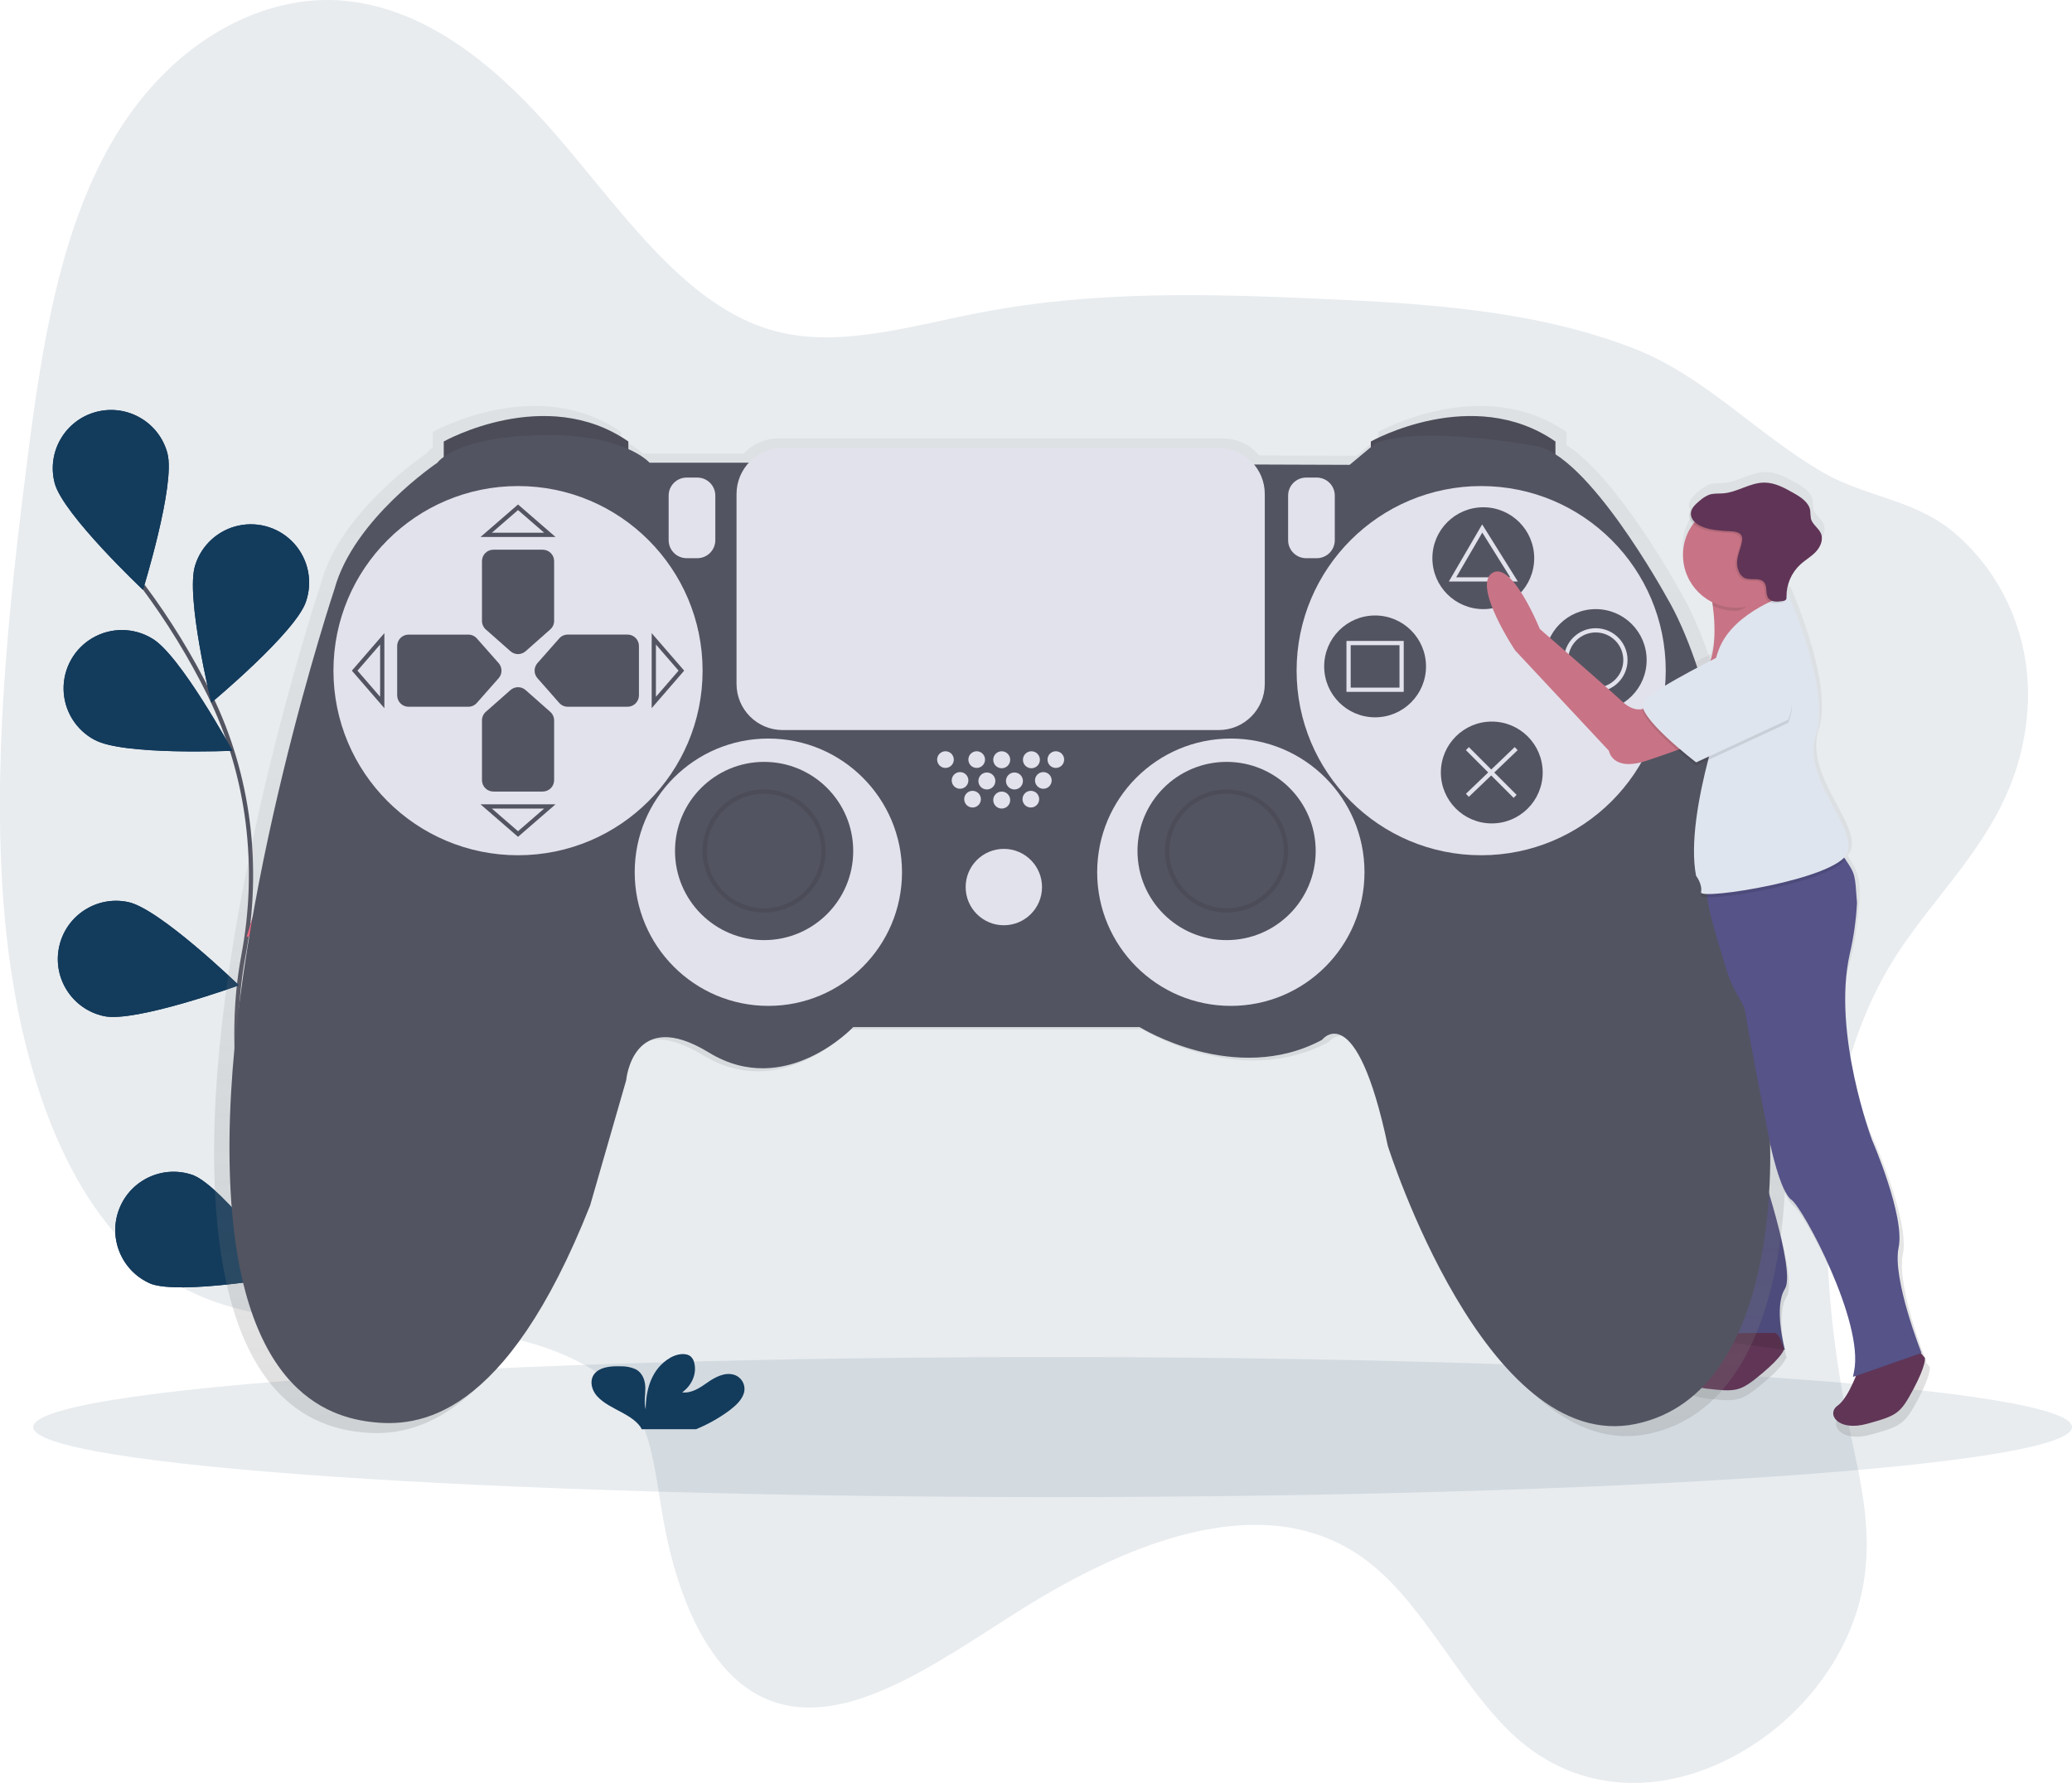
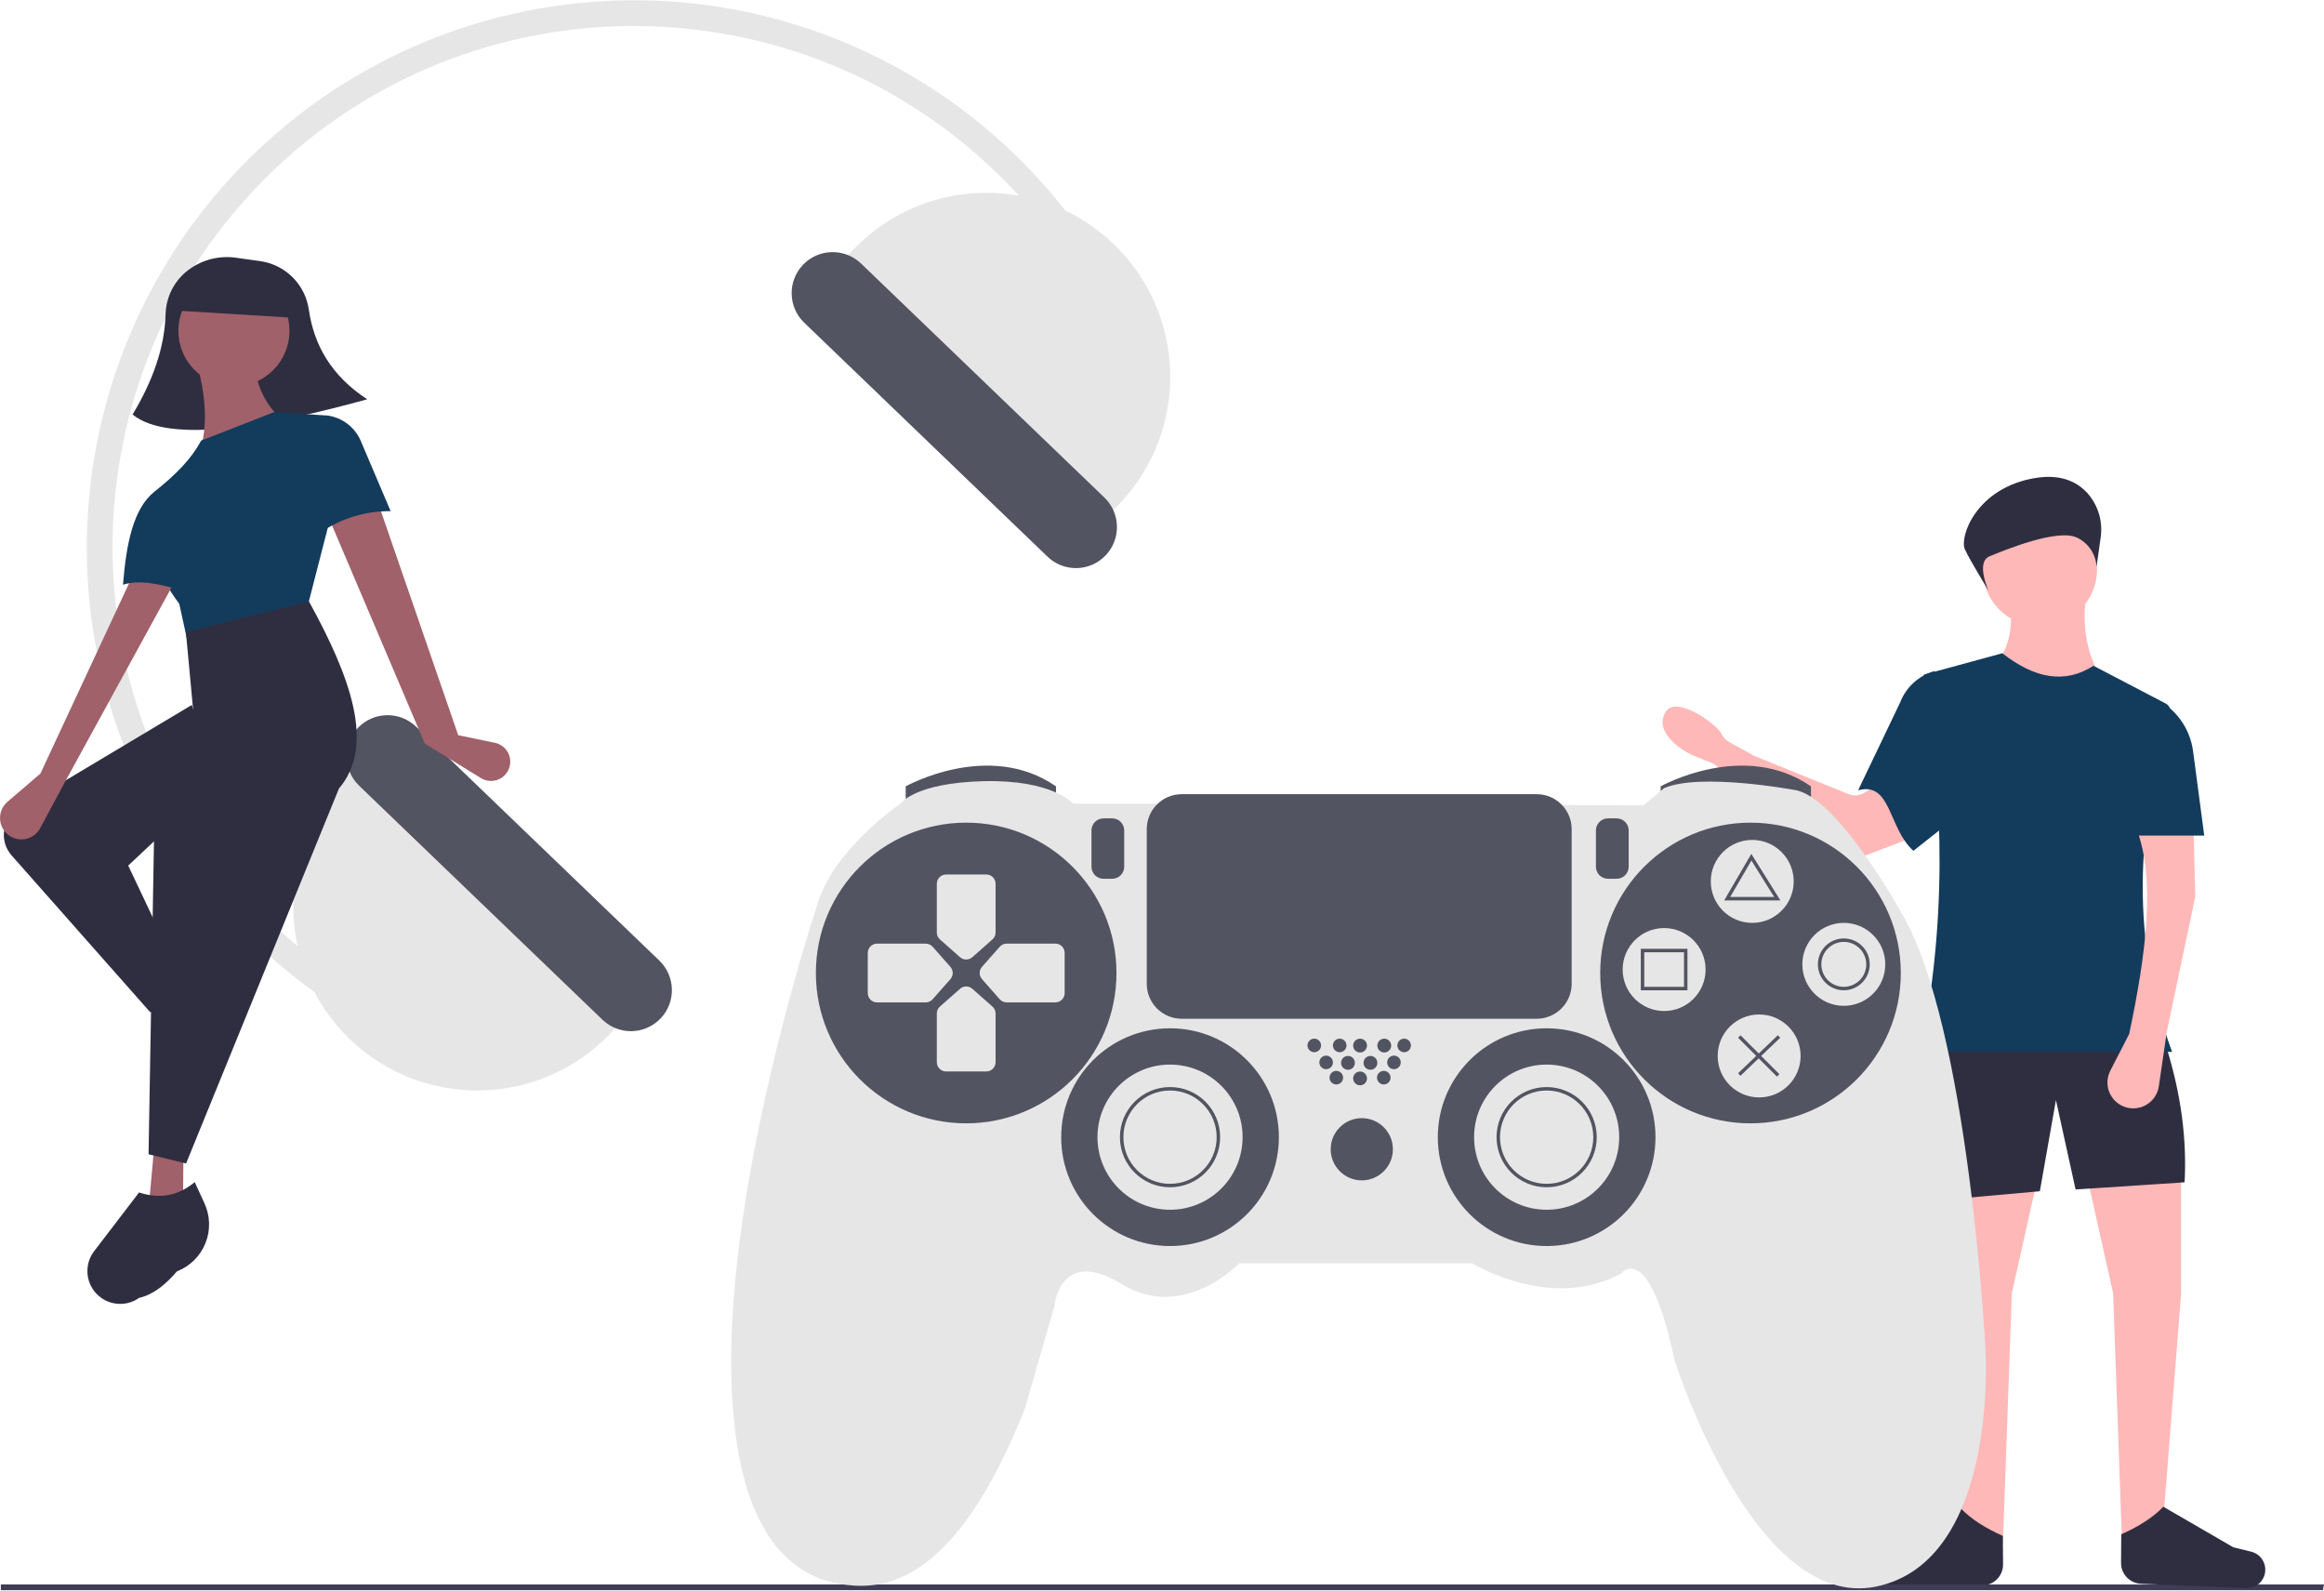
- <svg xmlns="http://www.w3.org/2000/svg" xmlns:xlink="http://www.w3.org/1999/xlink" id="d73490ac-7a9f-41f3-9c2f-a04fe0e68190" data-name="Layer 1" width="976.68" height="840.3" viewBox="0 0 976.68 840.3">
-   <defs>
-     <linearGradient id="40cb4f85-3adc-4f91-8af7-dda2654c63b5" x1="915.78" y1="706.9" x2="915.78" y2="252.26" gradientUnits="userSpaceOnUse">
-       <stop offset="0" stop-color="gray" stop-opacity="0.25" />
-       <stop offset="0.54" stop-color="gray" stop-opacity="0.12" />
-       <stop offset="1" stop-color="gray" stop-opacity="0.1" />
-     </linearGradient>
-     <linearGradient id="f74e0c91-e046-415c-8916-3730a2c068f9" x1="582.97" y1="706.75" x2="582.97" y2="221.19" xlink:href="#40cb4f85-3adc-4f91-8af7-dda2654c63b5" />
-   </defs>
-   <path d="M1002,485.82c-37.95,64.71-32.78,151.72-18,220.09,4.94,22.89,10.69,47,5.57,72.88-6.26,31.6-27.3,56.75-48.39,71.31-38.44,26.55-81.74,26.74-112.74.5-26.79-22.68-43.93-62.84-71.32-84.27-45.83-35.85-110.08-12.18-166.21,23.41-39.71,25.18-83.48,56.95-119.38,40.25-25.26-11.75-40.48-46.09-47.16-83.67-3.23-18.14-5-38-12.95-51.71-4.73-8.15-11.34-13.53-18.21-17.91-62.77-40-149.46-3.61-209.85-49.08-40.79-30.71-63.06-95.42-69.43-165s1.45-144.33,10.86-218c6.69-52.33,15.46-108.4,41.74-151.41,27.8-45.5,70.64-66.46,107.44-63s68.34,28,95.35,58.18c33.75,37.74,63.91,86.2,108.32,97.67,30.25,7.81,63.66-2.67,96.08-8.89,54.19-10.4,107.39-8.86,160.2-6.5,50.56,2.26,101.41,5.34,148.2,23.55,33.11,12.89,58.17,40.64,89,58.38,20.07,11.56,42.95,12.6,61.55,28.19,22.92,19.21,42.37,55.15,32.14,101.3C1055.08,426,1022.18,451.47,1002,485.82Z" transform="translate(-111.66 -29.85)" fill="#133b5c" opacity="0.1" />
-   <path d="M274.41,689.83s-66.72-110.51-48-209.67c7.87-41.62,2.81-84.68-15.86-122.7a329,329,0,0,0-31.43-51.3" transform="translate(-111.66 -29.85)" fill="none" stroke="#535461" stroke-miterlimit="10" stroke-width="2" />
-   <path d="M190.6,243.61c3.85,14.68-11.55,64.22-11.55,64.22s-37.75-35.59-41.61-50.27a27.48,27.48,0,0,1,53.16-14Z" transform="translate(-111.66 -29.85)" fill="#133b5c" />
-   <path d="M255.88,313.39c-4.74,14.42-44.6,47.63-44.6,47.63s-12.35-50.39-7.6-64.81a27.48,27.48,0,1,1,52.2,17.18Z" transform="translate(-111.66 -29.85)" fill="#133b5c" />
-   <path d="M290.43,452.84c-11.37,10-62.55,18.6-62.55,18.6s14.78-49.73,26.15-59.78a27.48,27.48,0,0,1,36.39,41.18Z" transform="translate(-111.66 -29.85)" fill="#133b5c" />
-   <path d="M292.82,564.24c-9.51,11.83-58.5,28.9-58.5,28.9s6.16-51.52,15.67-63.34a27.48,27.48,0,0,1,42.83,34.44Z" transform="translate(-111.66 -29.85)" fill="#133b5c" />
-   <path d="M156.22,378.51c13.21,7.46,65,5.18,65,5.18s-24.8-45.57-38-53a27.48,27.48,0,1,0-27,47.85Z" transform="translate(-111.66 -29.85)" fill="#133b5c" />
-   <path d="M160.66,508.76c14.84,3.17,63.62-14.52,63.62-14.52S187,458.18,172.13,455a27.48,27.48,0,0,0-11.47,53.75Z" transform="translate(-111.66 -29.85)" fill="#133b5c" />
-   <path d="M182.35,634.76c14.09,5.63,65.16-3.56,65.16-3.56s-30.67-41.85-44.76-47.48a27.48,27.48,0,0,0-20.39,51Z" transform="translate(-111.66 -29.85)" fill="#133b5c" />
-   <path d="M190.6,243.61c3.85,14.68-11.55,64.22-11.55,64.22s-37.75-35.59-41.61-50.27a27.48,27.48,0,0,1,53.16-14Z" transform="translate(-111.66 -29.85)" fill="#133b5c" />
-   <path d="M255.88,313.39c-4.74,14.42-44.6,47.63-44.6,47.63s-12.35-50.39-7.6-64.81a27.48,27.48,0,1,1,52.2,17.18Z" transform="translate(-111.66 -29.85)" fill="#133b5c" />
-   <path d="M290.43,452.84c-11.37,10-62.55,18.6-62.55,18.6s14.78-49.73,26.15-59.78a27.48,27.48,0,0,1,36.39,41.18Z" transform="translate(-111.66 -29.85)" fill="#fc6681" />
-   <path d="M292.82,564.24c-9.51,11.83-58.5,28.9-58.5,28.9s6.16-51.52,15.67-63.34a27.48,27.48,0,0,1,42.83,34.44Z" transform="translate(-111.66 -29.85)" fill="#fc6681" />
-   <path d="M156.22,378.51c13.21,7.46,65,5.18,65,5.18s-24.8-45.57-38-53a27.48,27.48,0,1,0-27,47.85Z" transform="translate(-111.66 -29.85)" fill="#133b5c" />
-   <path d="M160.66,508.76c14.84,3.17,63.62-14.52,63.62-14.52S187,458.18,172.13,455a27.48,27.48,0,0,0-11.47,53.75Z" transform="translate(-111.66 -29.85)" fill="#133b5c" />
-   <path d="M182.35,634.76c14.09,5.63,65.16-3.56,65.16-3.56s-30.67-41.85-44.76-47.48a27.48,27.48,0,0,0-20.39,51Z" transform="translate(-111.66 -29.85)" fill="#133b5c" />
-   <ellipse cx="496.18" cy="672.58" rx="480.5" ry="33" fill="#133b5c" opacity="0.1" />
-   <path d="M1021.31,674.16s-.8-1.07-1.91-2.27l.32-.11s-14.28-35.69-11.1-50.76-12.69-51.55-12.69-51.55-23.41-47.94-12.33-86.2a102.72,102.72,0,0,0,2.86-13.73c3.31-22.66,2.14-27.33-3.41-35.61l-.61-.89a7,7,0,0,0,1.59-2.35C988.79,418,961.83,395,969,373.58c6.62-19.85-10.61-60.81-13.17-66.7l0,0-.29-.67-.86.28a20.92,20.92,0,0,1,5.66-13.73l.16-.16c2.38-2.19,5.27-3.8,7.5-6.15l.13-.15c.22-.21.45-.42.66-.64,2.21-2.32,3.72-5.76,2.52-8.74-1.09-2.72-4.15-4.38-4.87-7.22a37.15,37.15,0,0,1-.32-3.85c-.58-4-4.47-6.51-8-8.49-4.39-2.48-9-5-14.07-5.06-6.86,0-13,4.6-19.81,5.17-2.32.2-4.73-.08-6.93.69a15.43,15.43,0,0,0-4.55,2.92,22.38,22.38,0,0,0-2.22,2c-1.54,1.44-2.85,3.14-2.79,5.18a5.64,5.64,0,0,0,1.94,3.85,25.38,25.38,0,0,0,9.19,37.78c.08.55.16,1.11.24,1.7,1,7.51,1.59,18.13-1.08,26.45-11.39,5.87-29.14,15.44-32.32,19.69a3,3,0,0,0-.42,2.49,3.39,3.39,0,0,0-.06,1.19c-2.49.57-5.8,0-9.83-3.68-9.52-8.72-39.65-34.9-39.65-34.9s-13.48-33.31-23-27,11.1,37.28,11.1,37.28L869,381.51s1.59,10.31,18.24,4.76c5.5-1.83,10.47-3.58,14.67-5.09l1,.85c-3.75,21.94-5.69,51.18,8.14,59.76a13.38,13.38,0,0,1,2.3,4.82c-.07.26-.14.53-.2.79a76.15,76.15,0,0,0-2,13.34,42.42,42.42,0,0,0-3.51,18.94l-5.3,75.51s-.79,16.65,4.76,29.34,23,76.14,11.1,80.9l1.13.15c-3.41,3.51-9.15,8.83-13.52,9.88-6.64,1.58-4.78,11.76,9.94,13.46s16.49,1.56,26.84-7.07c9.12-7.6,10.57-11,10.78-11.73l.52.07s-5.55-20.62,0-29.34S941.21,579,941.21,579a171.47,171.47,0,0,1,.75-20.34c2.8,7.33,4.8,12.41,4.8,12.41s4.76,23,10.31,27,34.9,58.69,30.14,82.48l-.55,2.77,1.34-.39.12,0c-1.83,4.53-5.16,11.69-8.84,14.32-5.55,4,0,12.69,14.28,8.72s15.86-4.76,22.21-16.65S1021.31,674.16,1021.31,674.16Z" transform="translate(-111.66 -29.85)" fill="url(#40cb4f85-3adc-4f91-8af7-dda2654c63b5)" />
-   <path d="M916.21,462.4l-3.48-4.29a41.48,41.48,0,0,0-4.91,21.57l-5.18,73.83s-.78,16.28,4.65,28.69,22.49,74.44,10.86,79.09L953,666s-5.43-20.16,0-28.69-12.41-60.48-12.41-60.48-1.55-43.42,13.18-53.51S916.21,462.4,916.21,462.4Z" transform="translate(-111.66 -29.85)" fill="#555388" />
-   <path d="M922.09,658.38s-9.57,11.18-16.05,12.73-4.67,11.49,9.72,13.16,16.12,1.53,26.25-6.91,10.58-11.61,10.58-11.61-2-7.5-4.42-7.66S922.09,658.38,922.09,658.38Z" transform="translate(-111.66 -29.85)" fill="#603556" />
-   <path d="M918.54,464.73l-5.8-6.62a41.48,41.48,0,0,0-4.91,21.57l-5.18,73.83s-.78,16.28,4.65,28.69,22.49,74.44,10.86,79.09L953,666s-5.43-20.16,0-28.69-12.41-60.48-12.41-60.48-1.55-43.42,13.18-53.51S918.54,464.73,918.54,464.73Z" transform="translate(-111.66 -29.85)" opacity="0.1" />
-   <path d="M953.06,565.92s-9.69-190.21-49.47-257.53c0,0-29.17-53.28-53.55-68.82v-6.14c-39.78-27.54-88.73,0-88.73,0v2.72l-10.2,8.5-45.93-.16a22.13,22.13,0,0,0-17.05-8H478.55a22.12,22.12,0,0,0-16.3,7.14h-47.7s-2.81-3.27-10.2-6.56v-3.64c-39.78-27.54-88.73,0-88.73,0v7.39a13.1,13.1,0,0,0-3.06,2.81s-40.29,27-49.47,60.68c0,0-49.47,148.4-50.49,264.67s43.86,132.59,67.31,135.65,65.27-1,106.07-104l17.34-60.17s3.06-35.7,39.78-13.26,69.35-12.24,69.35-12.24H650.15S696,543.48,737.86,521c0,0,16.32-21.42,31.62,51,0,0,46.92,148.91,119.33,133.61S953.06,565.92,953.06,565.92Z" transform="translate(-111.66 -29.85)" fill="url(#f74e0c91-e046-415c-8916-3730a2c068f9)" />
-   <path d="M320.84,248.93v-11s48-27,87,0v10Z" transform="translate(-111.66 -29.85)" fill="#535461" />
-   <path d="M757.84,248.93v-11s48-27,87,0v10Z" transform="translate(-111.66 -29.85)" fill="#535461" />
-   <path d="M320.84,248.93v-11s48-27,87,0v10Z" transform="translate(-111.66 -29.85)" opacity="0.1" />
-   <path d="M757.84,248.93v-11s48-27,87,0v10Z" transform="translate(-111.66 -29.85)" opacity="0.1" />
-   <path d="M464.84,247.93h-47s-12-14-52-13-48,13-48,13-39.5,26.5-48.5,59.5c0,0-48.5,145.5-49.5,259.5s43,130,66,133,64-1,104-102l17-59s3-35,39-13,68-12,68-12h135s45,28,86,6c0,0,16-21,31,50,0,0,46,146,117,131s63-137,63-137-9.5-186.5-48.5-252.5c0,0-37.5-68.5-62.5-71.5,0,0-54-10-75-1l-12,10Z" transform="translate(-111.66 -29.85)" fill="#535461" />
-   <circle cx="244.18" cy="316.08" r="87" fill="#e2e2ec" />
-   <circle cx="698.18" cy="316.08" r="87" fill="#e2e2ec" />
-   <path d="M371,326.53,359.4,336.79a5.38,5.38,0,0,1-7.11,0l-11.62-10.26a5.37,5.37,0,0,1-1.82-4V294.3a5.38,5.38,0,0,1,5.38-5.37h23.25a5.37,5.37,0,0,1,5.38,5.38v28.2A5.37,5.37,0,0,1,371,326.53Z" transform="translate(-111.66 -29.85)" fill="#535461" />
-   <path d="M371,365.32,359.4,355.07a5.38,5.38,0,0,0-7.11,0l-11.62,10.26a5.37,5.37,0,0,0-1.82,4v28.2a5.37,5.37,0,0,0,5.38,5.38h23.25a5.37,5.37,0,0,0,5.38-5.37v-28.2A5.37,5.37,0,0,0,371,365.32Z" transform="translate(-111.66 -29.85)" fill="#535461" />
-   <path d="M336.45,361.11l10.26-11.62a5.38,5.38,0,0,0,0-7.11l-10.26-11.62a5.38,5.38,0,0,0-4-1.82h-28.2a5.38,5.38,0,0,0-5.37,5.38v23.25a5.37,5.37,0,0,0,5.38,5.38h28.2A5.37,5.37,0,0,0,336.45,361.11Z" transform="translate(-111.66 -29.85)" fill="#535461" />
-   <path d="M375.24,361.11,365,349.48a5.37,5.37,0,0,1,0-7.11l10.26-11.62a5.37,5.37,0,0,1,4-1.82h28.2a5.37,5.37,0,0,1,5.38,5.38v23.25a5.37,5.37,0,0,1-5.37,5.38h-28.2A5.37,5.37,0,0,1,375.24,361.11Z" transform="translate(-111.66 -29.85)" fill="#535461" />
-   <polygon points="229.18 252.08 259.18 252.08 244.18 239.08 229.18 252.08" fill="none" stroke="#535461" stroke-miterlimit="10" stroke-width="2" />
-   <polygon points="229.18 380.08 259.18 380.08 244.18 393.08 229.18 380.08" fill="none" stroke="#535461" stroke-miterlimit="10" stroke-width="2" />
-   <polygon points="180.18 301.08 180.18 331.08 167.18 316.08 180.18 301.08" fill="none" stroke="#535461" stroke-miterlimit="10" stroke-width="2" />
-   <polygon points="308.18 301.08 308.18 331.08 321.18 316.08 308.18 301.08" fill="none" stroke="#535461" stroke-miterlimit="10" stroke-width="2" />
-   <circle cx="362.18" cy="411.08" r="63" fill="#e2e2ec" />
-   <circle cx="360.18" cy="401.08" r="42" fill="#535461" />
-   <circle cx="580.18" cy="411.08" r="63" fill="#e2e2ec" />
-   <circle cx="578.18" cy="401.08" r="42" fill="#535461" />
-   <circle cx="360.18" cy="401.08" r="28" fill="none" stroke="#000" stroke-miterlimit="10" stroke-width="2" opacity="0.1" />
-   <circle cx="578.18" cy="401.08" r="28" fill="none" stroke="#000" stroke-miterlimit="10" stroke-width="2" opacity="0.1" />
-   <circle cx="473.18" cy="418.08" r="18" fill="#e2e2ec" />
-   <circle cx="445.67" cy="358" r="3.93" fill="#e2e2ec" />
-   <circle cx="460.39" cy="358" r="3.93" fill="#e2e2ec" />
-   <circle cx="458.43" cy="376.65" r="3.93" fill="#e2e2ec" />
-   <circle cx="472.18" cy="377.08" r="4" fill="#e2e2ec" />
-   <circle cx="485.91" cy="376.65" r="3.93" fill="#e2e2ec" />
-   <circle cx="452.54" cy="367.82" r="3.93" fill="#e2e2ec" />
-   <circle cx="465.18" cy="368.08" r="4" fill="#e2e2ec" />
-   <circle cx="478.18" cy="368.08" r="4" fill="#e2e2ec" />
-   <circle cx="491.8" cy="367.82" r="3.93" fill="#e2e2ec" />
-   <circle cx="472.18" cy="358.08" r="4" fill="#e2e2ec" />
-   <circle cx="486.18" cy="358.08" r="4" fill="#e2e2ec" />
-   <circle cx="497.69" cy="358" r="3.93" fill="#e2e2ec" />
-   <rect x="315.18" y="225.08" width="22" height="38" rx="8.5" ry="8.5" fill="#e2e2ec" />
-   <rect x="607.18" y="225.08" width="22" height="38" rx="8.5" ry="8.5" fill="#e2e2ec" />
-   <circle cx="699.18" cy="263.08" r="24" fill="#535461" />
-   <circle cx="648.18" cy="314.08" r="24" fill="#535461" />
-   <circle cx="752.18" cy="311.08" r="24" fill="#535461" />
-   <circle cx="703.18" cy="364.08" r="24" fill="#535461" />
-   <rect x="347.18" y="211.08" width="249" height="133" rx="21.75" ry="21.75" fill="#e2e2ec" />
-   <polygon points="684.68 273.08 698.68 249.08 713.68 273.08 684.68 273.08" fill="none" stroke="#e2e2ec" stroke-miterlimit="10" stroke-width="2" />
-   <rect x="635.68" y="303.08" width="25" height="22" fill="none" stroke="#e2e2ec" stroke-miterlimit="10" stroke-width="2" />
-   <circle cx="752.18" cy="311.08" r="14" fill="none" stroke="#e2e2ec" stroke-miterlimit="10" stroke-width="2" />
-   <line x1="691.68" y1="352.83" x2="714.18" y2="375.33" fill="none" stroke="#e2e2ec" stroke-miterlimit="10" stroke-width="2" />
-   <line x1="714.68" y1="352.83" x2="691.68" y2="374.83" fill="none" stroke="#e2e2ec" stroke-miterlimit="10" stroke-width="2" />
-   <path d="M455.65,694.48c3-2.29,5.85-5,6.72-8.27a7,7,0,0,0-4.69-8.42c-4.31-1.34-8.91,1.09-12.41,3.55s-7.49,5.27-12.06,4.75c4.73-3.42,7-9,5.68-14a5.43,5.43,0,0,0-1.58-2.85c-2.39-2.09-6.73-1.19-9.59.45-9.11,5.23-11.65,15.32-11.7,24.41-.92-3.28-.14-6.69-.17-10.06s-1.15-7.09-4.63-8.9a16.55,16.55,0,0,0-7.06-1.35c-4.09-.12-8.66.21-11.45,2.66-3.47,3-2.57,8.13.45,11.47s7.62,5.44,11.85,7.75c3.23,1.76,6.49,3.81,8.47,6.59a6,6,0,0,1,.63,1.18h25.67A73.8,73.8,0,0,0,455.65,694.48Z" transform="translate(-111.66 -29.85)" fill="#133b5c" />
-   <path d="M987.94,674.49s-4.65,14-10.08,17.84,0,12.41,14,8.53,15.51-4.65,21.71-16.28,5.43-14.73,5.43-14.73-4.65-6.2-7-5.43S987.94,674.49,987.94,674.49Z" transform="translate(-111.66 -29.85)" fill="#603556" />
-   <path d="M959.25,326.31s-62.81,34.89-48.08,24.81c9.9-6.77,9.3-24.74,7.84-35.81-.46-3.45-1-6.23-1.33-7.79-.19-.88-.31-1.37-.31-1.37s30.46-18.28,28.75-7.29h0c0,.1,0,.2-.05.3a11.85,11.85,0,0,0-.23,2.23C945.63,312.69,959.25,326.31,959.25,326.31Z" transform="translate(-111.66 -29.85)" fill="#c87486" />
-   <path d="M891,360.43s-5.43,8.53-14.73,0-38.77-34.12-38.77-34.12S824.32,293.74,815,299.95s10.86,36.45,10.86,36.45l44.2,47.3s1.55,10.08,17.84,4.65,27.92-10.08,27.92-10.08Z" transform="translate(-111.66 -29.85)" fill="#c87486" />
-   <path d="M915.83,439.53" transform="translate(-111.66 -29.85)" fill="none" />
-   <path d="M1017.41,667.51l-31,10.86-1.31.38.54-2.71c4.65-23.26-24-76.77-29.47-80.65S946.07,569,946.07,569s-10.16-51.18-11.71-62c-.39-2.71-1.81-4.87-3.53-7.85a62.12,62.12,0,0,1-6-14.36c-3.41-12-11.36-33.3-8.44-45.35.59-2.45-1.82,3.81-1,1.42l.47-1.32L978.64,431a46.9,46.9,0,0,1,2.92,3.95C986.31,442,986,442,987,455.4a138.26,138.26,0,0,1-3.41,24c-8.45,37.63,10.61,88,10.61,88s15.51,35.67,12.41,50.4S1017.41,667.51,1017.41,667.51Z" transform="translate(-111.66 -29.85)" fill="#555388" />
-   <path d="M981.56,434.94c-9.29,11.65-68.8,20.7-68.06,17a7.86,7.86,0,0,0-.28-3.82,75.69,75.69,0,0,1,2.14-7.27l.47-1.32L978.64,431A46.9,46.9,0,0,1,981.56,434.94Z" transform="translate(-111.66 -29.85)" opacity="0.1" />
-   <path d="M954.6,310S929,317.78,922,335.62s5.31,18.81,5.31,18.81-22,58-16.17,88.2c0,0,3.1,3.88,2.33,7.75s64.36-6.2,69-18.61-21.71-34.89-14.73-55.83S954.6,310,954.6,310Z" transform="translate(-111.66 -29.85)" fill="#dfe5ee" />
-   <path d="M946.07,300.72a2.45,2.45,0,0,1-.23.67c-1.06,2-4.43-.19-3.26,2.81-4.5,4.52-5.92,13.57-12.79,13.57A24.66,24.66,0,0,1,919,315.32c-.46-3.45-1-6.23-1.33-7.79,3-1.78,27-15.68,28.44-8.66h0A4.61,4.61,0,0,1,946.07,300.72Z" transform="translate(-111.66 -29.85)" opacity="0.1" />
-   <circle cx="818.12" cy="261.57" r="24.81" fill="#c87486" />
-   <path d="M954.6,370.51l-43.42,20.16S881.71,368.19,886.36,362s41.1-24,41.1-24S964.68,345.7,954.6,370.51Z" transform="translate(-111.66 -29.85)" opacity="0.1" />
-   <path d="M954.6,369l-43.42,20.16s-29.47-22.49-24.81-28.69,41.1-24,41.1-24S964.68,344.15,954.6,369Z" transform="translate(-111.66 -29.85)" fill="#dfe5ee" />
-   <path d="M922.62,280.79c-3.79-.38-7.71-.8-11-2.71-1.91-1.1-3.66-2.92-3.72-5.13-.07-2.6,2.12-4.63,4.13-6.28a15.08,15.08,0,0,1,4.45-2.85c2.15-.75,4.5-.48,6.77-.67,6.68-.56,12.66-5.1,19.37-5.06,4.93,0,9.46,2.52,13.75,4.95,3.43,1.94,7.24,4.4,7.81,8.3a36.31,36.31,0,0,0,.31,3.76c.71,2.78,3.7,4.4,4.77,7.06,1.17,2.91-.31,6.28-2.47,8.55s-5,3.83-7.27,5.95A20.38,20.38,0,0,0,953,312a2,2,0,0,1-.17,1.11,1.94,1.94,0,0,1-1.4.7c-2.47.46-5.52.71-7-1.33s-.31-5.44-2-7.45c-2.15-2.59-6.67-.53-9.58-2.23a5.82,5.82,0,0,1-2.2-2.63C928.25,295,931,290.94,932,286,933.17,280.23,926.69,281.2,922.62,280.79Z" transform="translate(-111.66 -29.85)" opacity="0.1" />
-   <path d="M923.4,280c-3.79-.38-7.71-.8-11-2.71-1.91-1.1-3.66-2.92-3.72-5.13-.07-2.6,2.12-4.63,4.13-6.28a15.08,15.08,0,0,1,4.45-2.85c2.15-.75,4.5-.48,6.77-.67,6.68-.56,12.66-5.1,19.37-5.06,4.93,0,9.46,2.52,13.75,4.95,3.43,1.94,7.24,4.4,7.81,8.3a36.31,36.31,0,0,0,.31,3.76c.71,2.78,3.7,4.4,4.77,7.06,1.17,2.91-.31,6.28-2.47,8.55s-5,3.83-7.27,5.95a20.38,20.38,0,0,0-6.53,15.38,2,2,0,0,1-.17,1.11,1.94,1.94,0,0,1-1.4.7c-2.47.46-5.52.71-7-1.33s-.31-5.44-2-7.45c-2.15-2.59-6.67-.53-9.58-2.23a5.82,5.82,0,0,1-2.2-2.63c-2.42-5.18.34-9.27,1.34-14.26C933.94,279.45,927.46,280.43,923.4,280Z" transform="translate(-111.66 -29.85)" fill="#603456" />
+ <svg xmlns="http://www.w3.org/2000/svg" id="fec905af-3345-402f-97ed-aa4ad24ff568" data-name="Layer 1" width="883.272" height="604.198" viewBox="0 0 883.272 604.198">
+   <path d="M916.662,400.177q18.262,19.152,40.749,6.112c-6.291-10.082-7.789-21.048-6.112-32.599H922.095C923.389,383.841,923.041,393.293,916.662,400.177Z" transform="translate(-158.3639 -147.9008)" fill="#ffb8b8" />
+   <polygon points="806.517 586.416 822.138 578.267 828.929 492.015 828.929 446.512 792.934 445.833 803.121 491.336 806.517 586.416" fill="#ffb8b8" />
+   <polygon points="761.238 586.416 745.618 578.267 738.827 492.015 738.827 446.512 774.821 445.833 764.634 491.336 761.238 586.416" fill="#ffb8b8" />
+   <path d="M895.608,603.921l38.032-3.396,6.112-34.636,7.471,33.957,41.428-2.717c.905-16.502-1.394-33.486-6.791-50.936L890.854,544.156Z" transform="translate(-158.3639 -147.9008)" fill="#2f2e41" />
+   <path d="M856.078,473.842l-45.749-35.228a6.654,6.654,0,0,0-1.552-.891l-6.649-2.705c-5.341-2.173-15.513-9.4-10.552-16.842,4-6,19.311,4.748,21.195,8.73a6.578,6.578,0,0,0,2.789,2.951l9.297,5.095a6.654,6.654,0,0,0,.698.331l35.396,14.347a6.654,6.654,0,0,0,6.063-.547l6.417-4.069a6.654,6.654,0,0,1,10.09,4.326l2.121,10.704a6.654,6.654,0,0,1-4.157,7.511l-18.977,7.234A6.654,6.654,0,0,1,856.078,473.842Z" transform="translate(-158.3639 -147.9008)" fill="#ffb8b8" />
+   <path d="M864.576,448.175c12.666-3.397,11.336,14.299,21,23l19-15-11.005-53.281h0a19.803,19.803,0,0,0-13.049,11.949Z" transform="translate(-158.3639 -147.9008)" fill="#133b5c" />
+   <path d="M888.137,547.552h95.76c-15.498-41.763-13.989-84.717-.793-128.488a3.263,3.263,0,0,0-1.604-3.84L954.015,400.856c-10.789,7.02-22.385,4.863-34.636-4.754l-29.882,8.15C897.631,453.109,897.862,500.962,888.137,547.552Z" transform="translate(-158.3639 -147.9008)" fill="#133b5c" />
+   <path d="M912.082,750.268l-39.907,1.692a7.045,7.045,0,0,1-7.266-5.996h0a7.045,7.045,0,0,1,5.29-7.885l6.769-1.659,26.604-15.42c3.941,4.081,9.369,7.532,16.004,10.471l.078,10.842A7.906,7.906,0,0,1,912.082,750.268Z" transform="translate(-158.3639 -147.9008)" fill="#2f2e41" />
+   <polygon points="882.877 604.198 0.321 604.198 0.321 602.017 883.272 602.017 882.877 604.198" fill="#3f3d56" />
+   <path d="M972.07,749.662l39.907,1.692a7.045,7.045,0,0,0,7.266-5.996h0a7.045,7.045,0,0,0-5.29-7.885l-6.769-1.659-26.604-15.42c-3.941,4.081-9.369,7.532-16.004,10.471l-.078,10.842A7.906,7.906,0,0,0,972.07,749.662Z" transform="translate(-158.3639 -147.9008)" fill="#2f2e41" />
+   <circle cx="775.276" cy="216.281" r="21.733" fill="#ffb8b8" />
+   <path d="M967.598,540.76l-7.18,13.961a9.818,9.818,0,0,0,5.283,13.683h0a9.818,9.818,0,0,0,13.162-7.776l2.996-20.547L992.726,488.466l-.679-25.808H970.314C977.727,481.853,974.05,510.166,967.598,540.76Z" transform="translate(-158.3639 -147.9008)" fill="#ffb8b8" />
+   <path d="M966.918,465.375h29.203l-4.239-32.027a26.235,26.235,0,0,0-14.777-20.267h0Z" transform="translate(-158.3639 -147.9008)" fill="#133b5c" />
+   <path d="M956.745,352.211a20.895,20.895,0,0,0-4.568-16.413c-3.708-4.388-9.923-7.979-20.234-6.285-22.497,3.696-28.985,22.425-26.781,27.135s8.96,15.628,8.96,15.628-4.958-10.808.423-13.008,26.207-10.867,33.476-6.962a13.028,13.028,0,0,1,7.165,10.975Z" transform="translate(-158.3639 -147.9008)" fill="#2f2e41" />
+   <path d="M584.773,261.764l-8.738,4.434a197.756,197.756,0,0,0-39.44-53.181c-78.782-75.738-204.492-73.262-280.23,5.52s-73.262,204.492,5.52,280.23A198.061,198.061,0,0,0,312.786,534.292l-4.274,8.816A207.991,207.991,0,1,1,584.773,261.764Z" transform="translate(-158.3639 -147.9008)" fill="#e6e6e6" />
+   <path d="M289.156,444.051A69.924,69.924,0,0,0,389.971,540.971l12.038-12.522L301.194,431.529Z" transform="translate(-158.3639 -147.9008)" fill="#e6e6e6" />
+   <path d="M294.439,424.417a15.606,15.606,0,0,0,.434,22.041l92.467,88.895a15.588,15.588,0,0,0,21.606-22.475l-92.467-88.895A15.606,15.606,0,0,0,294.439,424.417Z" transform="translate(-158.3639 -147.9008)" fill="#535461" />
+   <path d="M571.774,351.862l12.038-12.522a69.924,69.924,0,0,0-100.815-96.92l-12.038,12.522Z" transform="translate(-158.3639 -147.9008)" fill="#e6e6e6" />
+   <path d="M463.587,248.473a15.606,15.606,0,0,0,.434,22.041l92.467,88.895a15.588,15.588,0,0,0,21.606-22.475l-92.467-88.895A15.606,15.606,0,0,0,463.587,248.473Z" transform="translate(-158.3639 -147.9008)" fill="#535461" />
+   <path d="M502.593,453.907v-7.223s31.517-17.728,57.124,0v6.566Z" transform="translate(-158.3639 -147.9008)" fill="#535461" />
+   <path d="M789.529,453.907v-7.223s31.517-17.728,57.124,0v6.566Z" transform="translate(-158.3639 -147.9008)" fill="#535461" />
+   <path d="M597.144,453.251H566.284s-7.879-9.192-34.143-8.536-31.517,8.536-31.517,8.536-25.936,17.4-31.845,39.068c0,0-31.845,95.536-32.502,170.389s28.234,85.358,43.336,87.328,42.023-.657,68.287-66.974L559.061,644.322s1.97-22.981,25.608-8.536,44.649-7.879,44.649-7.879h88.641s29.547,18.385,56.468,3.94c0,0,10.506-13.789,20.355,32.83,0,0,30.204,95.864,76.823,86.015s41.366-89.955,41.366-89.955-6.238-122.457-31.845-165.792c0,0-24.623-44.977-41.038-46.947,0,0-35.457-6.566-49.245-.657l-7.879,6.566Z" transform="translate(-158.3639 -147.9008)" fill="#e6e6e6" />
+   <circle cx="367.21" cy="369.697" r="57.124" fill="#535461" />
+   <circle cx="665.308" cy="369.697" r="57.124" fill="#535461" />
+   <path d="M535.528,504.86l-7.617,6.737a3.532,3.532,0,0,1-4.668,0l-7.63-6.737a3.526,3.526,0,0,1-1.195-2.626V483.697a3.533,3.533,0,0,1,3.533-3.526h15.266a3.526,3.526,0,0,1,3.533,3.519V502.22A3.526,3.526,0,0,1,535.528,504.86Z" transform="translate(-158.3639 -147.9008)" fill="#e6e6e6" />
+   <path d="M535.528,530.329l-7.617-6.73a3.533,3.533,0,0,0-4.668,0l-7.63,6.737a3.526,3.526,0,0,0-1.195,2.626v18.516a3.526,3.526,0,0,0,3.519,3.533h15.279a3.526,3.526,0,0,0,3.533-3.519V532.969A3.526,3.526,0,0,0,535.528,530.329Z" transform="translate(-158.3639 -147.9008)" fill="#e6e6e6" />
+   <path d="M512.843,527.565l6.737-7.63a3.532,3.532,0,0,0,0-4.668l-6.737-7.63a3.533,3.533,0,0,0-2.626-1.195H491.7a3.533,3.533,0,0,0-3.526,3.533v15.266a3.526,3.526,0,0,0,3.519,3.533h18.529A3.526,3.526,0,0,0,512.843,527.565Z" transform="translate(-158.3639 -147.9008)" fill="#e6e6e6" />
+   <path d="M538.312,527.565l-6.724-7.636a3.526,3.526,0,0,1,0-4.668l6.737-7.63a3.526,3.526,0,0,1,2.626-1.195h18.516a3.526,3.526,0,0,1,3.533,3.519V525.234a3.526,3.526,0,0,1-3.519,3.533H540.958A3.526,3.526,0,0,1,538.312,527.565Z" transform="translate(-158.3639 -147.9008)" fill="#e6e6e6" />
+   <circle cx="444.69" cy="432.074" r="41.366" fill="#535461" />
+   <circle cx="587.829" cy="432.074" r="41.366" fill="#535461" />
+   <circle cx="444.69" cy="432.074" r="27.577" fill="#e6e6e6" />
+   <path d="M603.054,599.016A19.041,19.041,0,1,1,622.095,579.975,19.063,19.063,0,0,1,603.054,599.016Zm0-36.77a17.728,17.728,0,1,0,17.728,17.728A17.748,17.748,0,0,0,603.054,562.247Z" transform="translate(-158.3639 -147.9008)" fill="#535461" />
+   <circle cx="587.829" cy="432.074" r="27.577" fill="#e6e6e6" />
+   <path d="M746.193,599.016a19.041,19.041,0,1,1,19.041-19.041A19.063,19.063,0,0,1,746.193,599.016Zm0-36.77a17.728,17.728,0,1,0,17.728,17.728A17.748,17.748,0,0,0,746.193,562.247Z" transform="translate(-158.3639 -147.9008)" fill="#535461" />
+   <circle cx="517.572" cy="436.67" r="11.819" fill="#535461" />
+   <circle cx="499.509" cy="397.222" r="2.58" fill="#535461" />
+   <circle cx="509.175" cy="397.222" r="2.58" fill="#535461" />
+   <circle cx="507.888" cy="409.467" r="2.58" fill="#535461" />
+   <circle cx="516.916" cy="409.75" r="2.626" fill="#535461" />
+   <circle cx="525.931" cy="409.467" r="2.58" fill="#535461" />
+   <circle cx="504.02" cy="403.67" r="2.58" fill="#535461" />
+   <circle cx="512.32" cy="403.84" r="2.626" fill="#535461" />
+   <circle cx="520.856" cy="403.84" r="2.626" fill="#535461" />
+   <circle cx="529.798" cy="403.67" r="2.58" fill="#535461" />
+   <circle cx="516.916" cy="397.274" r="2.626" fill="#535461" />
+   <circle cx="526.108" cy="397.274" r="2.626" fill="#535461" />
+   <circle cx="533.666" cy="397.222" r="2.58" fill="#535461" />
+   <path d="M577.774,458.847a4.586,4.586,0,0,0-4.581,4.581V477.217a4.586,4.586,0,0,0,4.581,4.581h3.283a4.586,4.586,0,0,0,4.581-4.581V463.428a4.586,4.586,0,0,0-4.581-4.581Z" transform="translate(-158.3639 -147.9008)" fill="#535461" />
+   <path d="M769.502,458.847a4.586,4.586,0,0,0-4.581,4.581V477.217a4.586,4.586,0,0,0,4.581,4.581h3.283a4.586,4.586,0,0,0,4.581-4.581V463.428a4.586,4.586,0,0,0-4.581-4.581Z" transform="translate(-158.3639 -147.9008)" fill="#535461" />
+   <circle cx="665.965" cy="334.897" r="15.758" fill="#e6e6e6" />
+   <circle cx="632.478" cy="368.384" r="15.758" fill="#e6e6e6" />
+   <circle cx="700.765" cy="366.414" r="15.758" fill="#e6e6e6" />
+   <circle cx="668.591" cy="401.214" r="15.758" fill="#e6e6e6" />
+   <path d="M607.485,449.654a13.296,13.296,0,0,0-13.281,13.281v58.766a13.296,13.296,0,0,0,13.281,13.281H742.417a13.296,13.296,0,0,0,13.281-13.281V462.936A13.296,13.296,0,0,0,742.417,449.654Z" transform="translate(-158.3639 -147.9008)" fill="#535461" />
+   <path d="M835.035,490.02H813.665l10.316-17.685ZM815.951,488.707h16.713l-8.645-13.832Z" transform="translate(-158.3639 -147.9008)" fill="#535461" />
+   <path d="M799.706,524.164H781.978V508.405h17.728Zm-16.415-1.313H798.393V509.718H783.291Z" transform="translate(-158.3639 -147.9008)" fill="#535461" />
+   <path d="M859.129,524.164a9.849,9.849,0,1,1,9.849-9.849A9.86,9.86,0,0,1,859.129,524.164Zm0-18.385a8.536,8.536,0,1,0,8.536,8.536A8.546,8.546,0,0,0,859.129,505.779Z" transform="translate(-158.3639 -147.9008)" fill="#535461" />
+   <rect x="826.135" y="538.668" width="1.313" height="20.893" transform="translate(-304.4849 597.5607) rotate(-45)" fill="#535461" />
+   <rect x="816.506" y="548.294" width="20.898" height="1.313" transform="translate(-308.4265 576.0851) rotate(-43.734)" fill="#535461" />
+   <path d="M297.935,299.615c-35.851,9.884-75.108,17.324-89.175,5.781,7.702-12.822,12.144-25.459,12.521-37.867a21.772,21.772,0,0,1,6.408-15.103,24.371,24.371,0,0,1,20.328-6.606l9.304,1.306q.47.066.935.15A21.759,21.759,0,0,1,275.75,265.612C277.711,279.066,284.303,290.714,297.935,299.615Z" transform="translate(-158.3639 -147.9008)" fill="#2f2e41" />
+   <path d="M332.517,427.259l13.937,2.874a7.32,7.32,0,0,1,5.244,10.067v0a7.32,7.32,0,0,1-10.557,3.338l-21.319-13.112L283.611,345.3l18.756-5.425Z" transform="translate(-158.3639 -147.9008)" fill="#a0616a" />
+   <polygon points="74.869 391.06 64.316 394.129 56.328 377.632 64.451 373.399 74.869 391.06" fill="#a0616a" />
+   <polygon points="69.507 461.743 56.559 458.315 58.586 436.07 69.729 436.756 69.507 461.743" fill="#a0616a" />
+   <path d="M229.221,523.539l-13.714,9.025L162.763,472.904a11.756,11.756,0,0,1,2.777-17.878l65.706-39.261,10.064,28.91-34.214,32.107Z" transform="translate(-158.3639 -147.9008)" fill="#2f2e41" />
+   <path d="M240.77,554.769q-.052.067-.103.134c-.876,5.132-2.416,9.813-5.853,13.202a10.229,10.229,0,0,1-12.423,5.611h0a10.229,10.229,0,0,1-7.093-10.894l2.563-22.905c6.147-1.413,10.835-4.909,13.208-11.71L237.042,532.275A15.705,15.705,0,0,1,240.77,554.769Z" transform="translate(-158.3639 -147.9008)" fill="#2f2e41" />
+   <circle cx="88.908" cy="125.702" r="21.108" fill="#a0616a" />
+   <path d="M265.551,307.345l-33.276,27.559L229.683,323.56l5.808-8.854c1.612-8.686.571-18.265-2.199-28.426l21.71.02C255.94,294.511,259.137,301.674,265.551,307.345Z" transform="translate(-158.3639 -147.9008)" fill="#a0616a" />
+   <path d="M274.919,379.635l-44.923,13.684-3.495-15.977c-8.419-11.304-12.078-21.621-6.571-30.038l-2.772-12.671c7.951-6.26,14.203-12.665,17.636-19.31l27.639-10.8,20.319,1.25,6,20.107Z" transform="translate(-158.3639 -147.9008)" fill="#133b5c" />
+   <path d="M306.833,342.123a46.281,46.281,0,0,0-26.823,8.218l2.742-44.57h0a16.176,16.176,0,0,1,12.744,9.701Z" transform="translate(-158.3639 -147.9008)" fill="#133b5c" />
+   <path d="M229.081,589.981l-14.258-3.509,2.099-121.153,19.146-20.967-4.286-26.581-2.773-29.777,46.768-11.597c15.808,28.703,25.362,54.799,11.415,71.1Z" transform="translate(-158.3639 -147.9008)" fill="#2f2e41" />
+   <path d="M225.806,630.886q-.096.038-.192.075c-4.14,4.807-8.689,8.727-14.408,10.106a12.466,12.466,0,0,1-16.497-1.949v0a12.466,12.466,0,0,1-.56-15.833l17.07-22.305c7.306,2.388,14.398,1.684,21.15-3.926l3.681,8.003A19.139,19.139,0,0,1,225.806,630.886Z" transform="translate(-158.3639 -147.9008)" fill="#2f2e41" />
+   <path d="M173.72,441.832l-12.515,10.715a8.121,8.121,0,0,0,1.941,13.571h0a8.121,8.121,0,0,0,10.499-3.565l9.05-16.88,41.504-75.739-15.61-2.934Z" transform="translate(-158.3639 -147.9008)" fill="#a0616a" />
+   <path d="M226.699,372.062c-8.107-2.447-15.7-3.888-21.589-1.986,1.235-15.276,3.779-28.923,12.05-35.444l11.758,1.381Z" transform="translate(-158.3639 -147.9008)" fill="#133b5c" />
+   <path d="M270.835,268.708l-45.145-2.778.556-9.029q23.639-15.939,45.145,2.778Z" transform="translate(-158.3639 -147.9008)" fill="#2f2e41" />
</svg>
